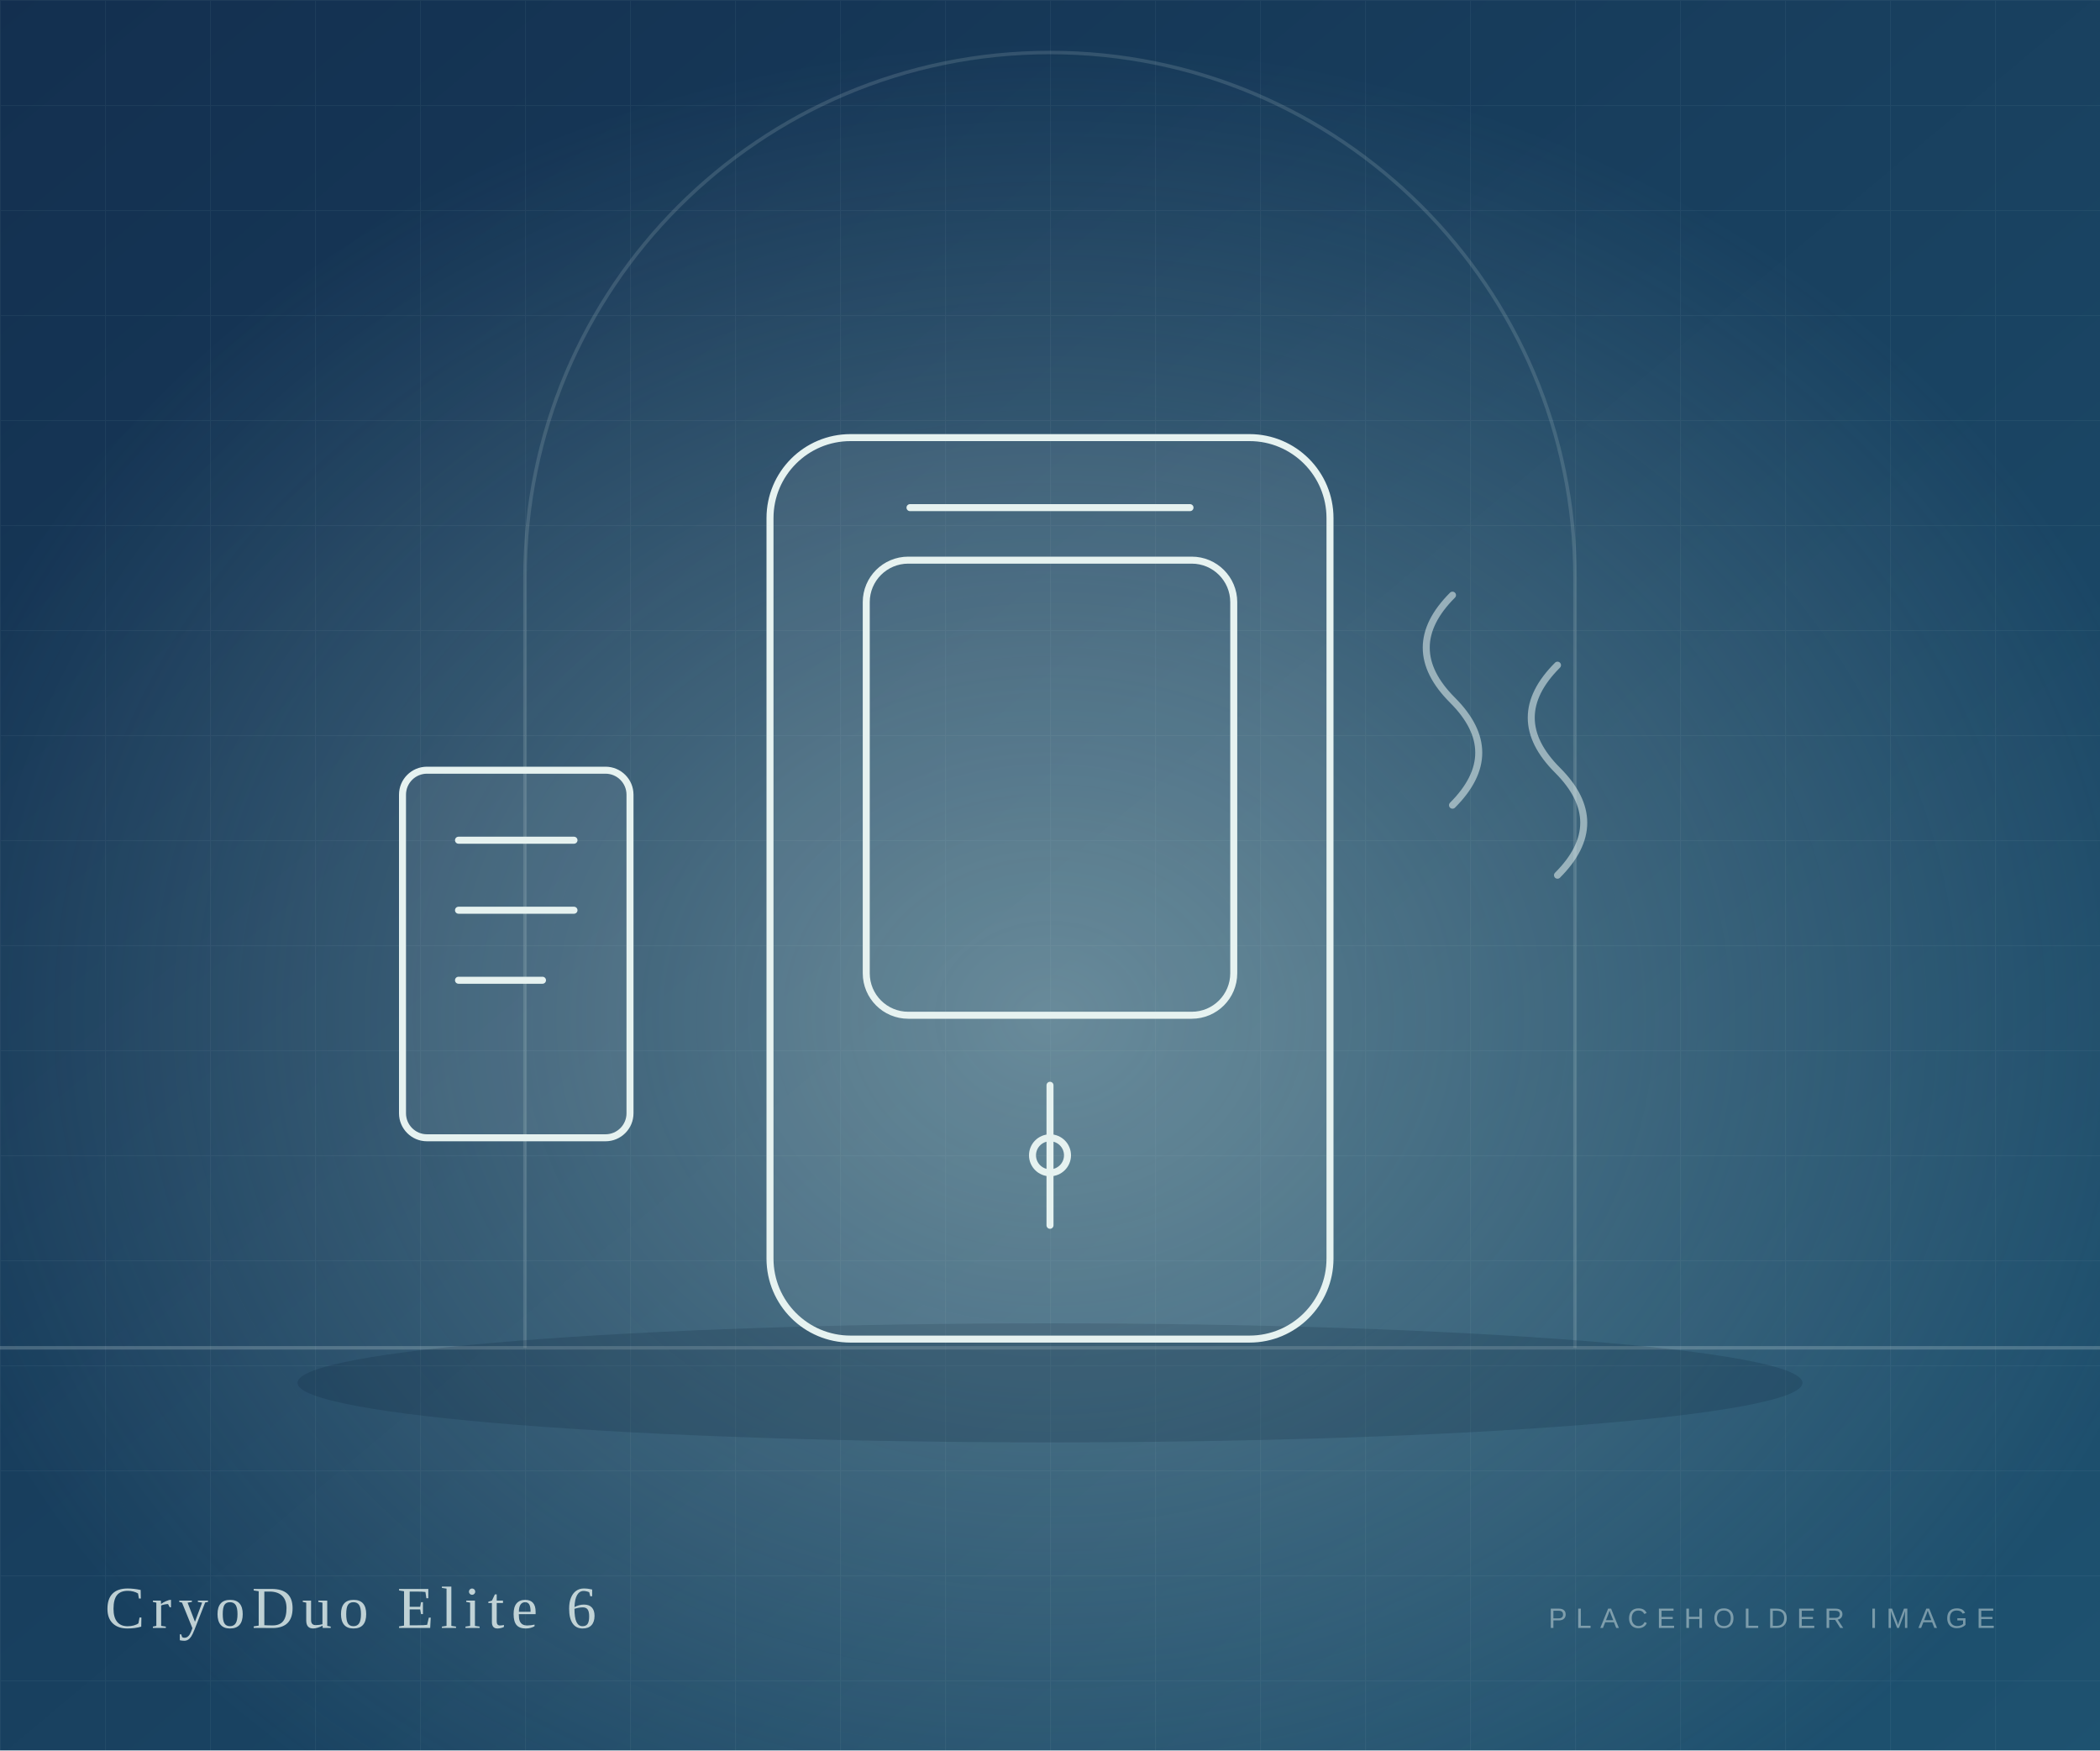
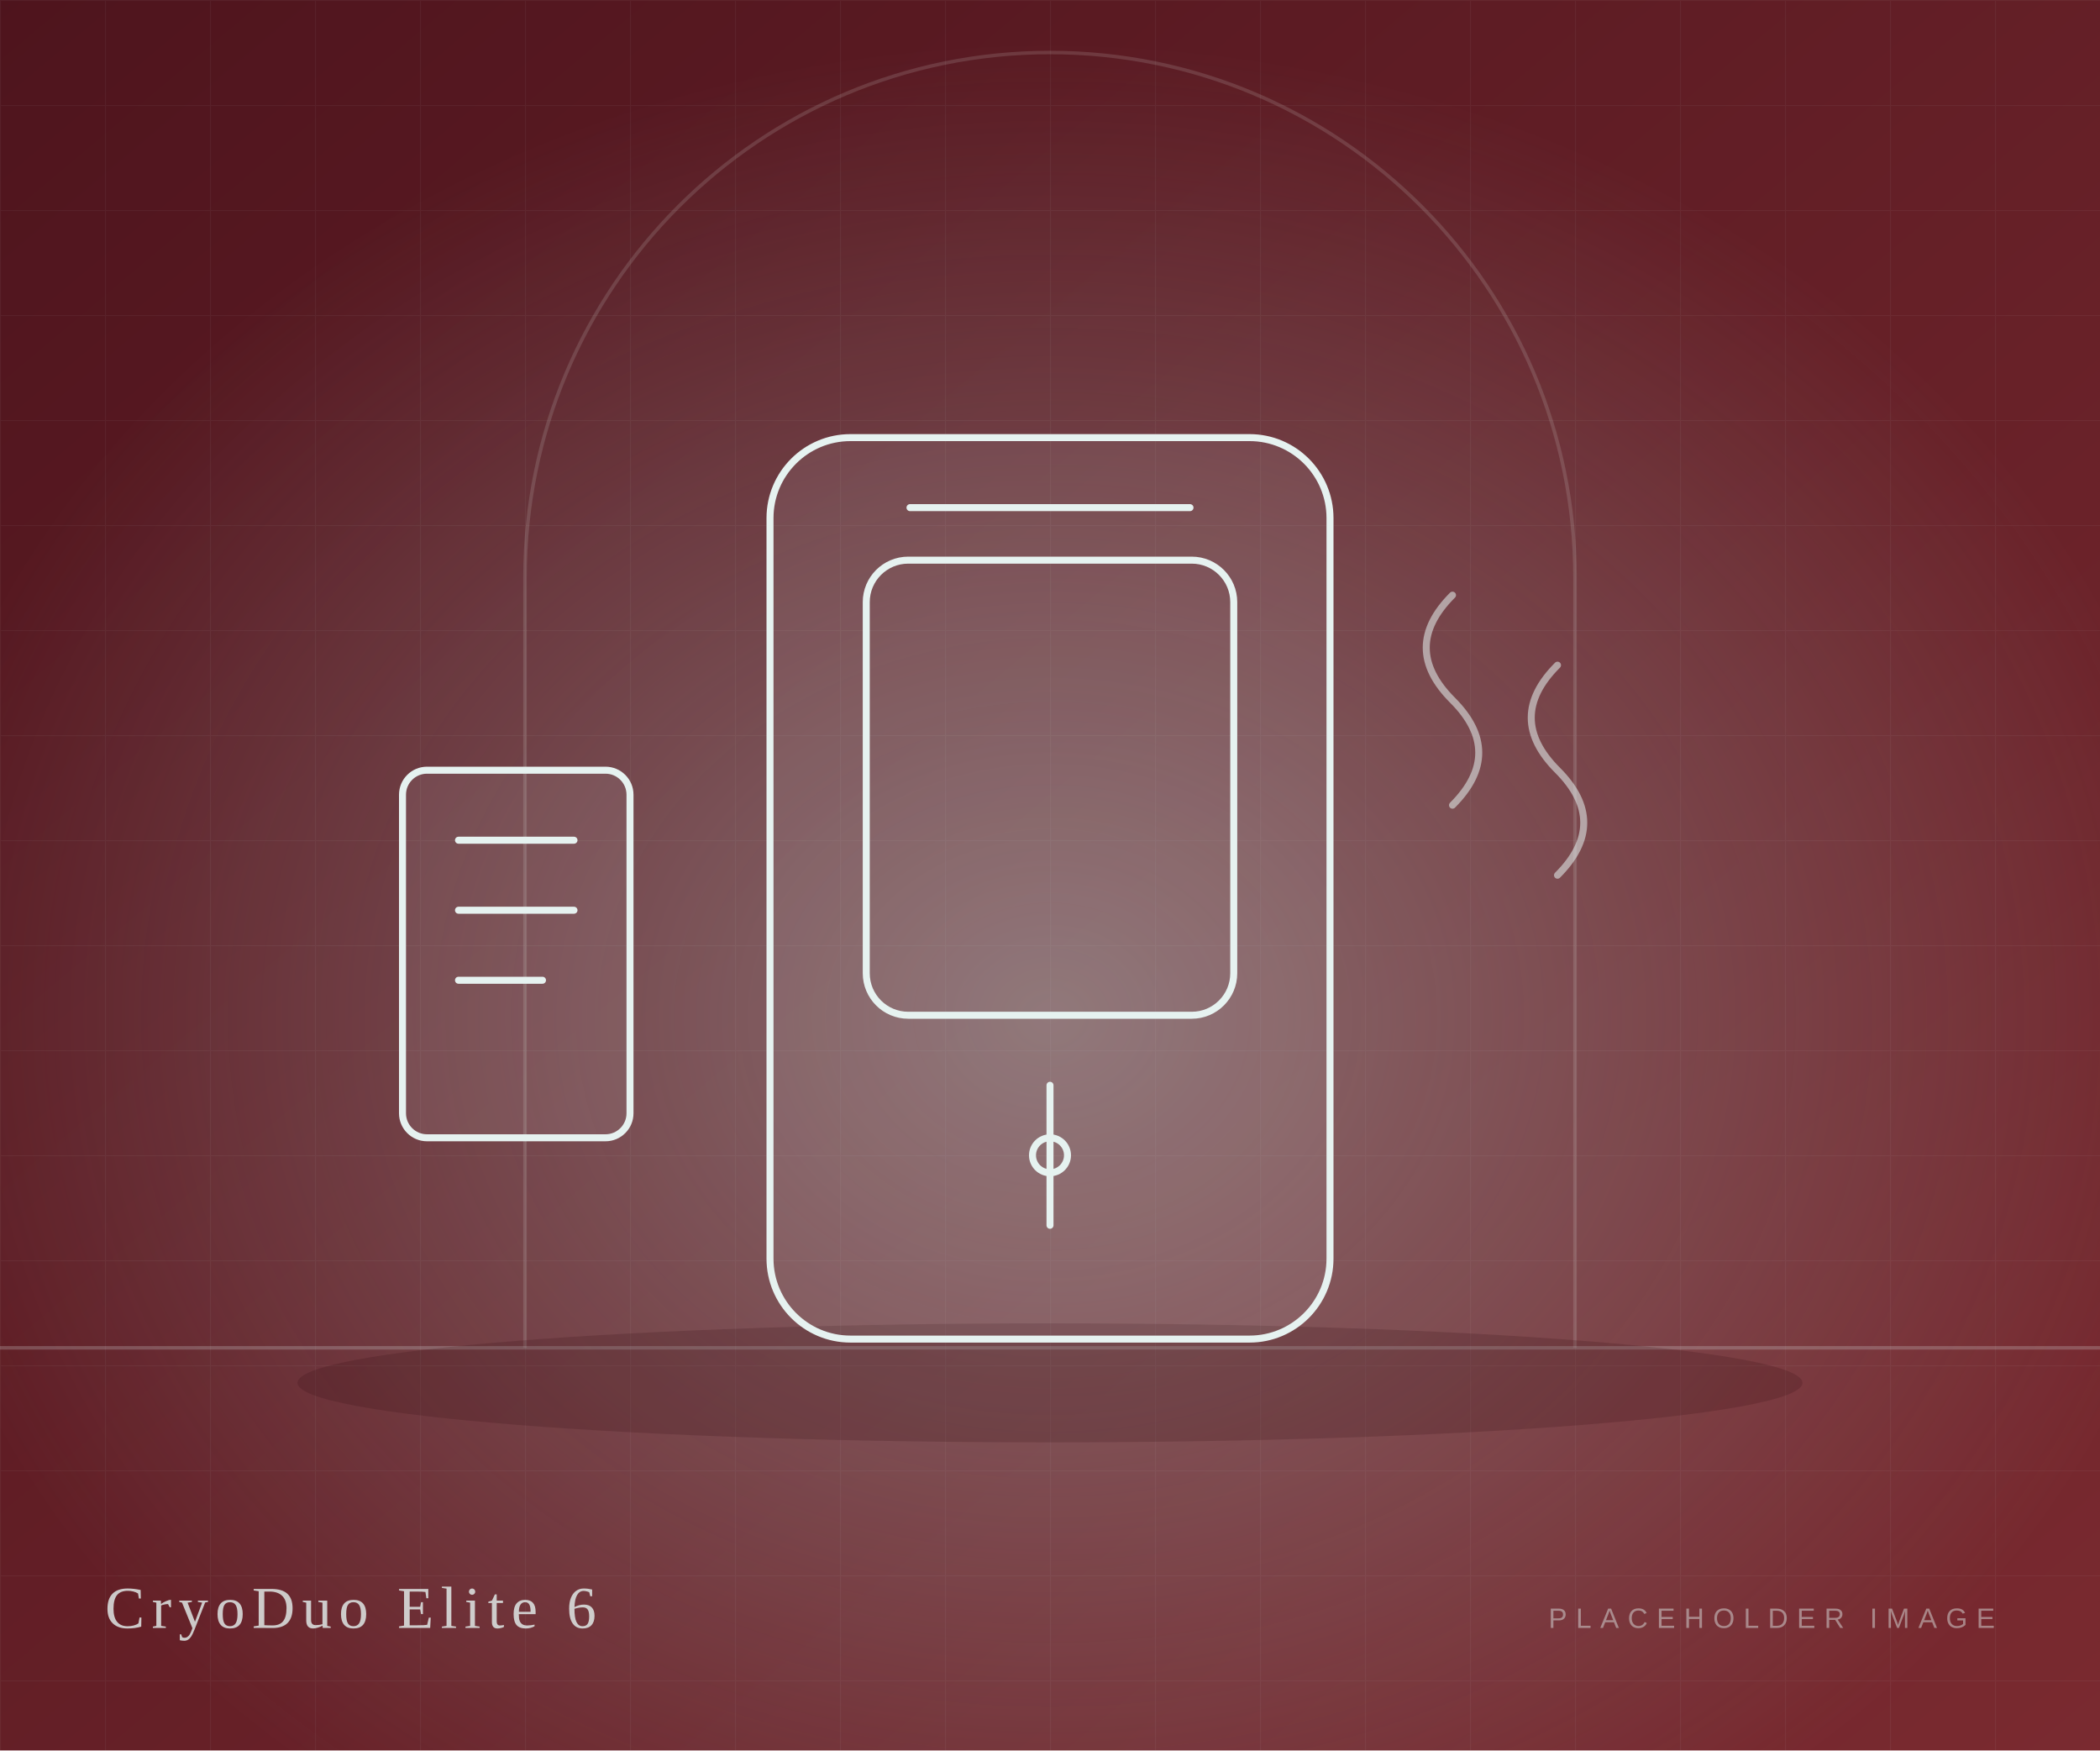
<svg xmlns="http://www.w3.org/2000/svg" viewBox="0 0 1200 1000" preserveAspectRatio="xMidYMid slice" role="img" aria-label="CryoDuo Elite 6 placeholder">
  <defs>
    <linearGradient id="bg" x1="0" y1="0" x2="1" y2="1">
-       <stop offset="0" stop-color="#132F4F" />
-       <stop offset="1" stop-color="#1E5270" />
+       <stop offset="0" stop-color="#4E141D" />
+       <stop offset="1" stop-color="#7A2A30" />
    </linearGradient>
    <radialGradient id="glow" cx="0.5" cy="0.58" r="0.55">
      <stop offset="0" stop-color="#bcd9d6" stop-opacity="0.42" />
      <stop offset="1" stop-color="#bcd9d6" stop-opacity="0" />
    </radialGradient>
    <pattern id="grid" width="60" height="60" patternUnits="userSpaceOnUse">
      <path d="M60 0H0V60" fill="none" stroke="#e6f2f0" stroke-opacity="0.05" />
    </pattern>
  </defs>
  <rect width="1200" height="1000" fill="url(#bg)" />
  <rect width="1200" height="1000" fill="url(#grid)" />
  <rect width="1200" height="1000" fill="url(#glow)" />
  <path d="M300 770V330a300 300 0 0 1 600 0v440" fill="none" stroke="#e6f2f0" stroke-opacity="0.14" stroke-width="2" />
  <path d="M0 770H1200" stroke="#e6f2f0" stroke-opacity="0.22" stroke-width="2" />
-   <ellipse cx="600" cy="790" rx="430" ry="34" fill="#0A1C33" fill-opacity="0.18" />
+   <ellipse cx="600" cy="790" rx="430" ry="34" fill="#2E0A10" fill-opacity="0.18" />
  <g fill="none" stroke="#e6f2f0" stroke-width="4" stroke-linecap="round" stroke-linejoin="round">
    <rect x="440" y="250" width="320" height="515" rx="46" fill="#e6f2f0" fill-opacity="0.08" />
    <rect x="495" y="320" width="210" height="260" rx="24" />
    <path d="M520 290H680M600 620V700" />
    <circle cx="600" cy="660" r="10" />
    <path d="M830 460q30-30 0-60t0-60M890 500q30-30 0-60t0-60" stroke-opacity="0.55" />
    <rect x="230" y="440" width="130" height="210" rx="14" fill="#e6f2f0" fill-opacity="0.08" />
    <path d="M262 480H328M262 520H328M262 560H310" />
  </g>
  <text x="60" y="930" font-family="Georgia, 'Times New Roman', serif" font-size="34" fill="#e6f2f0" fill-opacity="0.8" letter-spacing="4">CryoDuo Elite 6</text>
  <text x="1140" y="930" text-anchor="end" font-family="Arial, Helvetica, sans-serif" font-size="16" fill="#e6f2f0" fill-opacity="0.45" letter-spacing="5">PLACEHOLDER IMAGE</text>
</svg>
